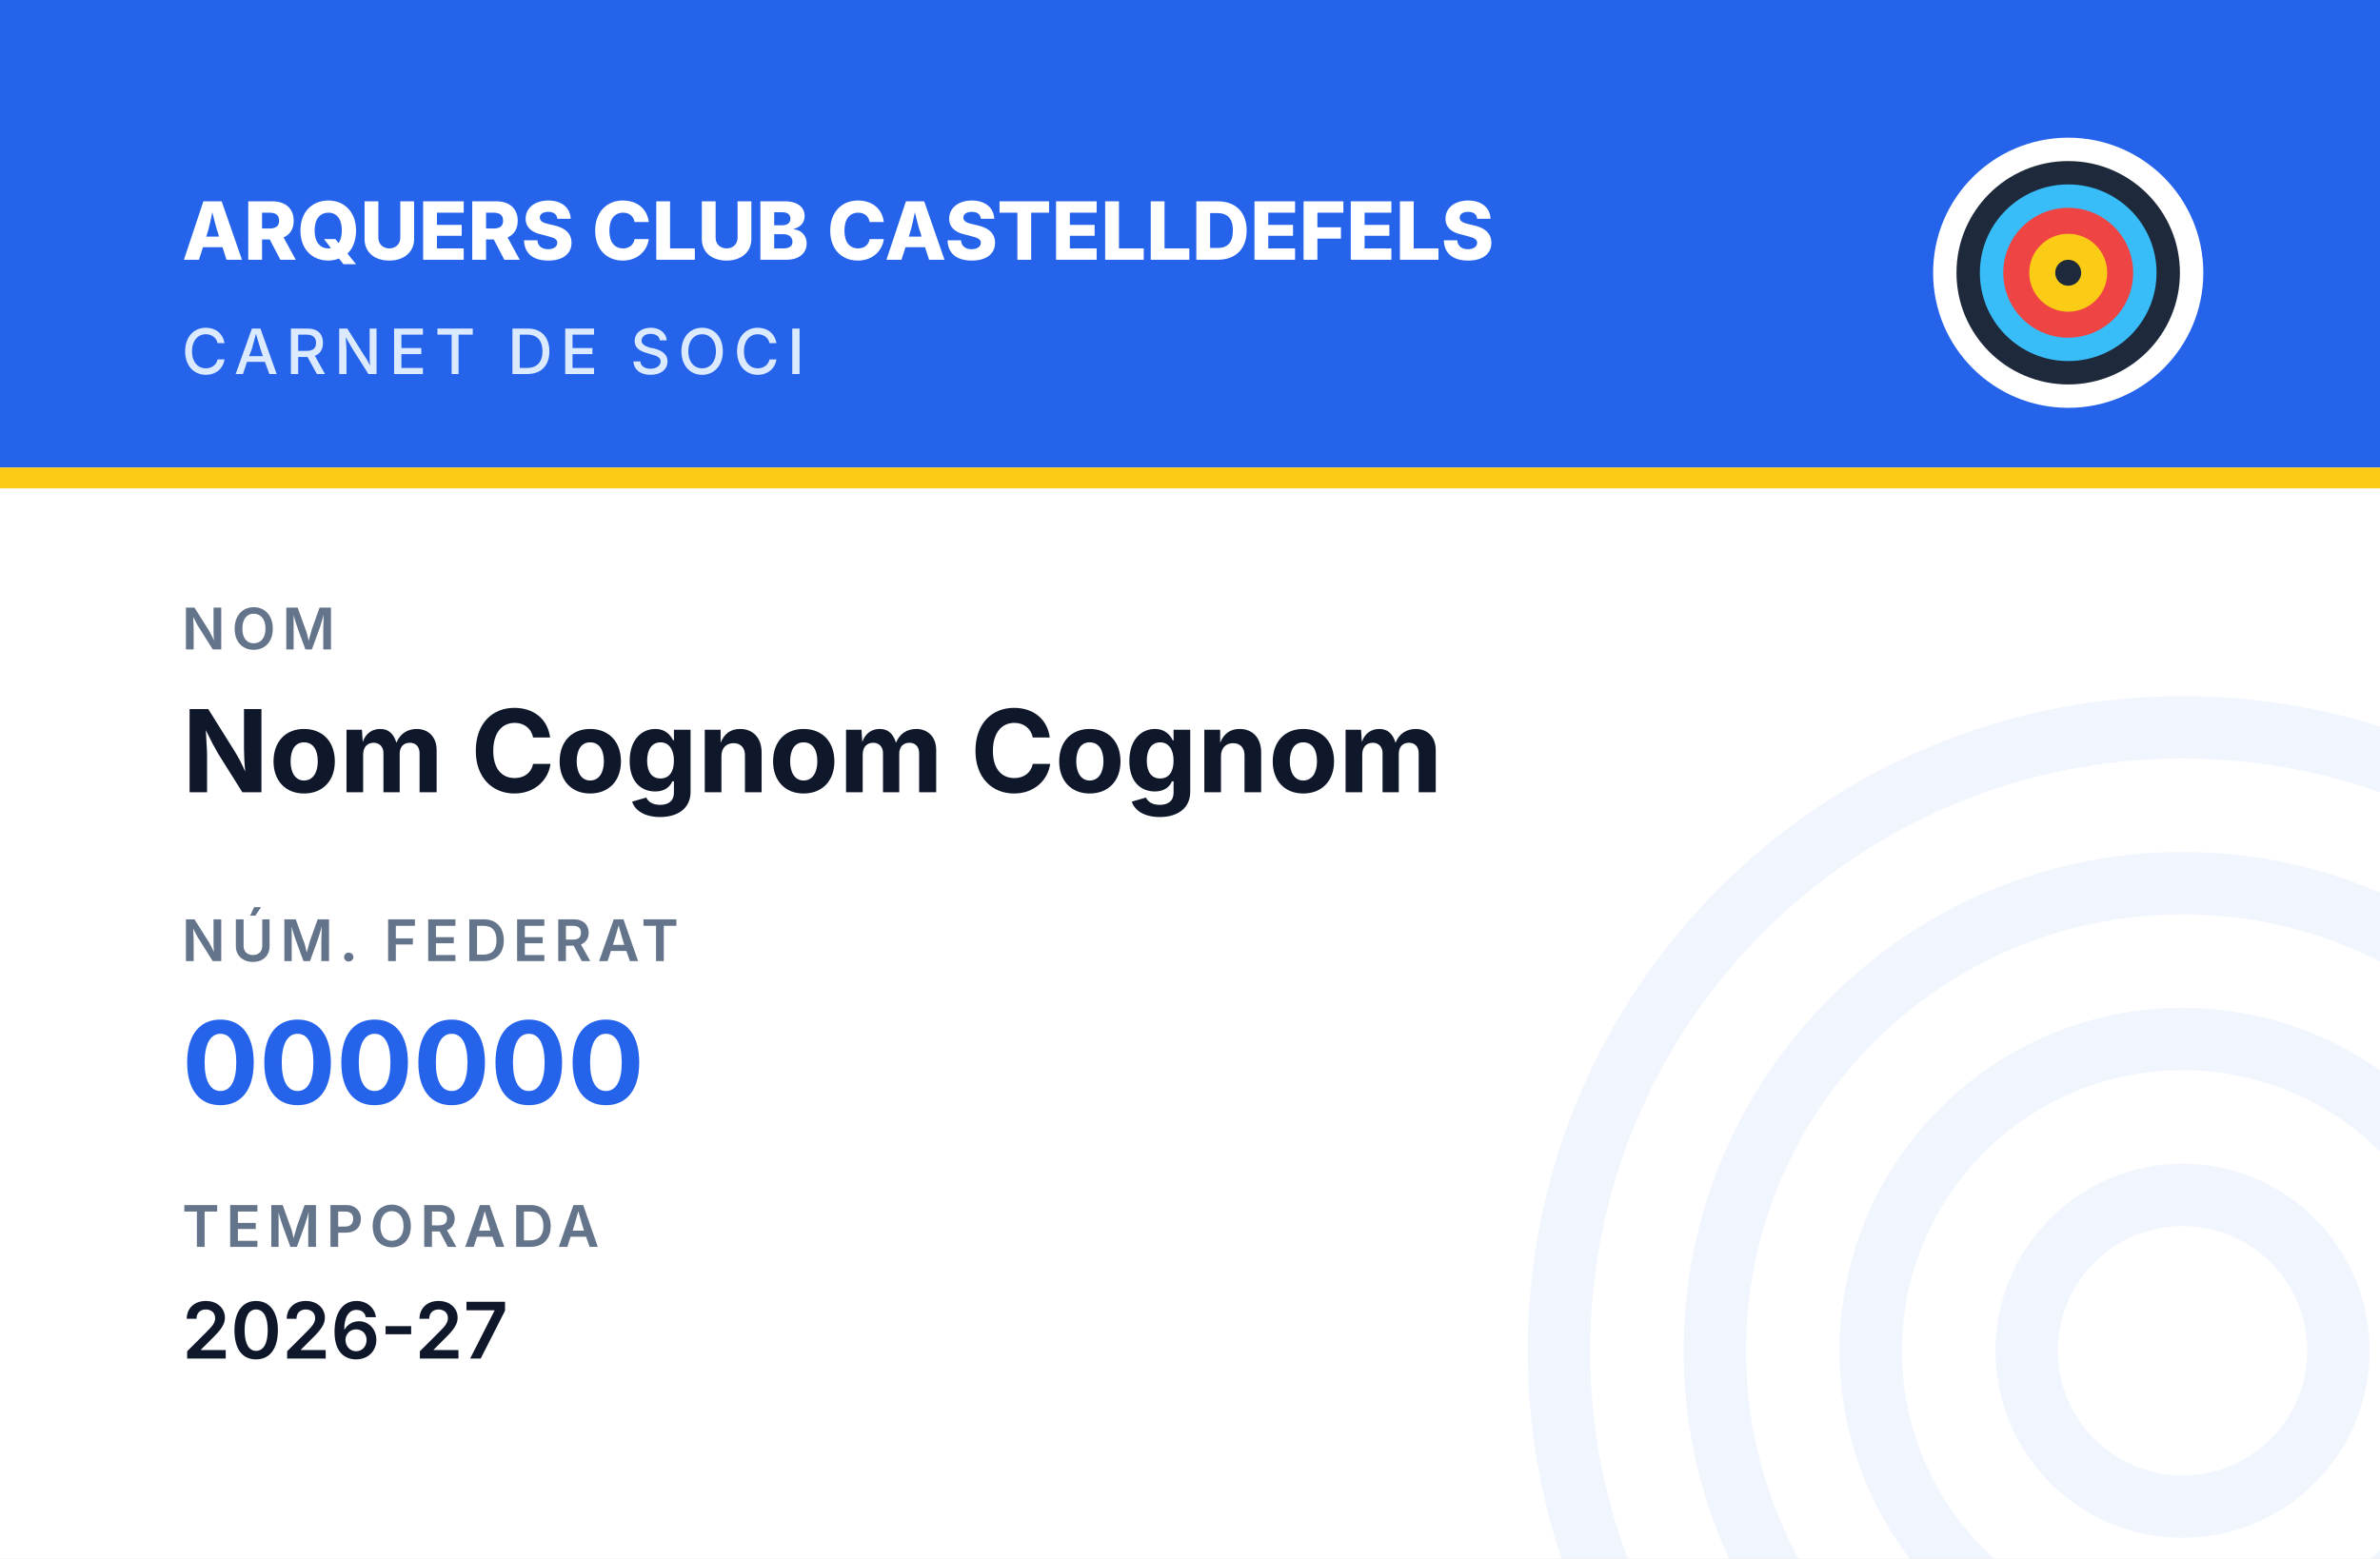
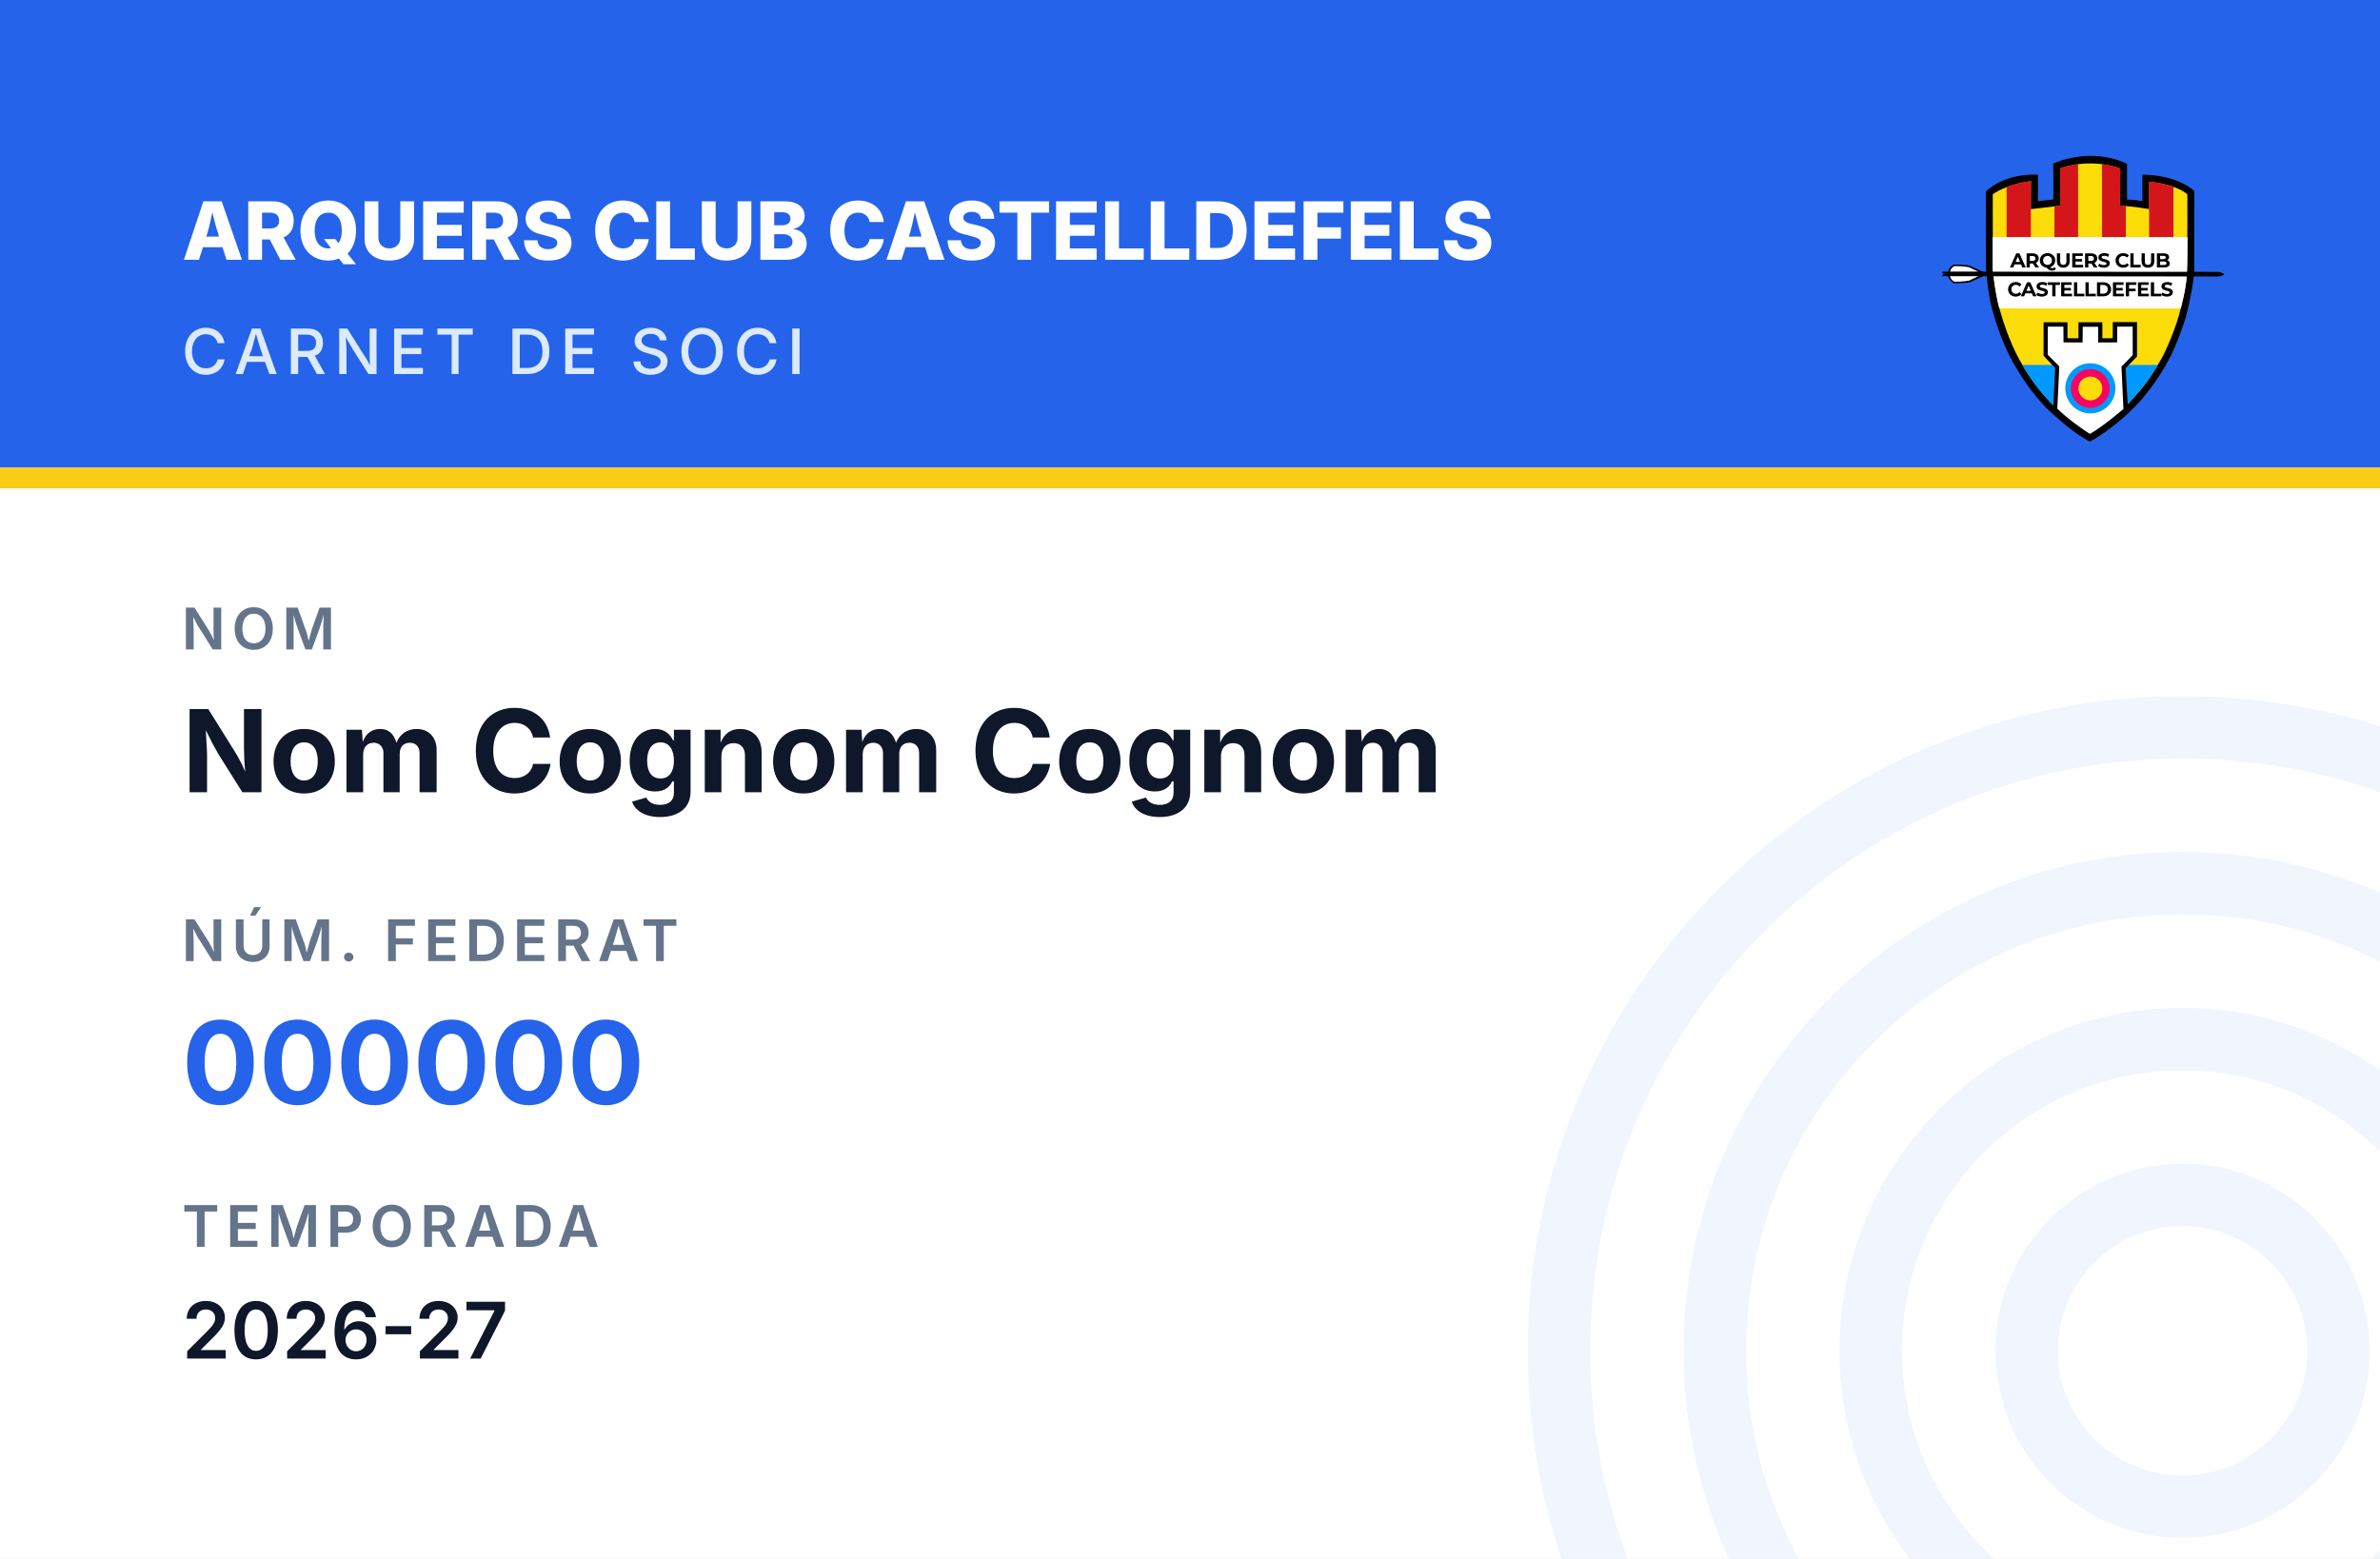
<svg xmlns="http://www.w3.org/2000/svg" width="91.6mm" height="60mm" viewBox="0 0 91.6 60">
  <defs>
    <style>
      .t { font-family: Inter, 'Helvetica Neue', Arial, sans-serif; }
      .label { font-size: 2.2px; font-weight: 600; letter-spacing: 0.25px; fill: #64748b; }
    </style>
    <clipPath id="clip-bleed">
      <rect width="91.6" height="60" />
    </clipPath>
  </defs>
  <g id="background" clip-path="url(#clip-bleed)">
    <rect width="91.6" height="60" fill="#ffffff" />
    <g opacity="0.07" fill="none" stroke="#2563eb" stroke-width="2.4">
      <circle cx="84" cy="52" r="6" />
      <circle cx="84" cy="52" r="12" />
      <circle cx="84" cy="52" r="18" />
      <circle cx="84" cy="52" r="24" />
    </g>
    <rect width="91.6" height="18" fill="#2563eb" />
    <rect y="18" width="91.6" height="0.8" fill="#facc15" />
  </g>
  <g id="header" class="t">
    <text x="7" y="10" font-size="3.1" font-weight="800" fill="#ffffff" letter-spacing="0">ARQUERS CLUB CASTELLDEFELS</text>
    <text x="7" y="14.4" font-size="2.4" font-weight="500" fill="#dbeafe" letter-spacing="0.3">CARNET DE SOCI</text>
  </g>
-   <g id="logo" transform="translate(79.6 10.5)">
-     <circle r="5.2" fill="#ffffff" />
-     <circle r="4.3" fill="#1e293b" />
-     <circle r="3.4" fill="#38bdf8" />
-     <circle r="2.5" fill="#ef4444" />
-     <circle r="1.5" fill="#facc15" />
-     <circle r="0.5" fill="#1e293b" />
+   <g id="logo" transform="translate(74.7477 6) scale(0.0608602)">
+     <g id="logo-g1" transform="translate(-12.17517,-34.64385)">
+       <g id="logo-g12" style="display:inline;opacity:1">
+         <path style="display:inline;opacity:1;fill:#000000;stroke-width:0.265" d="m 105.658,215.386 c 0,0 15.411,-8.115 30.075,-23.83 2.152,-2.105 12.02,-13.447 19.364,-27.292 2.689,-4.326 10.243,-22.076 12.441,-32.647 0.468,-2.292 3.695,-15.575 4.069,-24.789 0.047,-1.123 0.047,-49.953 0.047,-49.953 0,0 -10.243,-10.22 -32.834,-10.337 -0.047,10.617 0,16.885 0,16.885 0,0 -3.087,-1.029 -9.729,-1.169 0.047,-2.947 0,-22.544 0,-22.544 0,0 -20.299,-11.272 -46.679,-0.187 0.281,7.671 0.094,22.684 0.094,22.684 0,0 -6.338,0.655 -9.729,1.076 -0.047,-3.04 0,-16.744 0,-16.744 0,0 -19.504,-1.707 -32.928,10.524 0.094,3.181 0,47.661 0,47.661 0,0 0.987,15.43 3.736,26.199 0.608,1.918 5.328,20.936 14.725,36.593 0.795,1.403 10.21,18.124 22.979,29.629 2.152,1.847 13.798,12.956 24.368,18.241 z" id="logo-path17" />
+         <path style="display:inline;opacity:1;fill:#fcdd09;fill-opacity:1;stroke-width:0.265" d="m 105.629,210.531 c 0,0 13.242,-7.353 26.128,-21.244 7.296,-7.904 11.693,-13.4 18.826,-25.888 2.689,-4.326 10.22,-21.585 12.418,-32.156 0.468,-2.292 3.578,-13.283 3.952,-22.497 0.468,-15.014 0.304,-49.719 0.304,-49.719 0,0 -6.034,-6.174 -24.134,-8.021 -0.047,10.617 -0.023,17.306 -0.023,17.306 0,0 -9.986,-1.707 -18.452,-2.222 0.047,-2.947 0.164,-23.363 0.164,-23.363 0,0 -16.628,-7.273 -38.049,-0.21 0.281,7.671 0.05,23.691 0.05,23.691 0,0 -15.142,1.715 -18.533,2.136 -0.047,-3.04 0.048,-17.669 0.048,-17.669 0,0 -13.814,1.251 -24.129,8.24 0.094,3.181 -0.031,47.108 -0.031,47.108 0,0 1.533,15.417 4.329,25.367 0.608,1.918 5.094,19.931 14.491,35.587 3.392,5.997 11.161,17.117 20.732,26.708 5.805,5.264 11.747,10.326 21.909,16.846 z" id="logo-path18" />
+         <path style="display:inline;opacity:1;fill:#0099ff;fill-opacity:1;stroke-width:0.265" d="m 62.93,166.868 85.634,0.018 c 0,0 -14.324,26.862 -42.844,43.605 C 77.947,193.868 65.56,171.761 62.93,166.868 Z" id="logo-path1" />
+         <g id="logo-g11" style="display:inline">
+           <path style="opacity:1;fill:#d41519;fill-opacity:1;stroke-width:0.265;stroke-dasharray:none" d="m 52.923,86.351 h 15.324 l 0.088,-35.697 c 0,0 -7.691,0.633 -15.4,3.771 -0.032,0.869 -0.012,31.926 -0.012,31.926 z" id="logo-path8" />
+           <path style="opacity:1;fill:#d41519;fill-opacity:1;stroke-width:0.265;stroke-dasharray:none" d="M 83.144,86.185 H 98.152 V 39.89 c 0,0 -5.76,0.653 -11.371,2.578 l 0.047,23.733 -3.601,0.406 z" id="logo-path9" />
+           <path style="opacity:1;fill:#d41519;fill-opacity:1;stroke-width:0.265;stroke-dasharray:none" d="m 113.316,86.283 h 15.036 l -0.006,-19.931 -3.668,-0.279 0.134,-23.361 c 0,0 -4.989,-2.133 -11.563,-2.788 -0.045,1.318 0.067,46.359 0.067,46.359 z" id="logo-path10" />
+           <path style="opacity:1;fill:#d41519;fill-opacity:1;stroke-width:0.265;stroke-dasharray:none" d="m 143.187,86.216 h 15.282 V 54.263 c 0,0 -7.4,-2.691 -15.421,-3.272 0,1.497 0.013,35.352 0.013,35.352 z" id="logo-path11" />
+         </g>
+         <path style="display:inline;opacity:1;fill:#ffffff;fill-opacity:1;stroke-width:0.265;stroke-dasharray:none" d="m 48.348,131.13 114.737,0.066 c 0,0 3.202,-11.037 3.933,-21.725 0.407,-8.152 0.331,-23.416 0.331,-23.416 H 44.119 c 0,0 -0.083,15.313 0.033,20.009 -0.033,1.737 1.914,17.231 4.196,25.065 z" id="logo-path12" />
+         <g id="logo-g6" style="display:inline">
+           <path style="display:inline;fill:#000000;fill-opacity:1;stroke-width:0.265" d="m 82.522,196.608 22.755,15.779 12.889,-7.185 11.579,-9.805 -1.529,-26.486 7.204,-7.33 v -21.801 h -15.356 v 10.237 h -6.572 V 139.906 H 98.389 v 10.111 H 91.438 V 139.906 H 76.335 v 21.232 l 7.33,7.709 -1.231,24.347 z" id="logo-path5" />
+           <path style="display:inline;opacity:1;fill:#ffffff;stroke-width:0.265;stroke-dasharray:none" d="m 85.011,194.518 1.256,-26.704 -7.323,-7.363 0.045,-17.764 h 9.888 l 0.067,9.947 12.05,0.045 0.112,-9.929 h 9.731 v 9.929 l 12.01,-0.045 0.067,-9.947 9.743,-0.022 0.045,17.969 -7.107,7.371 1.23,26.689 c 0,0 -11.446,10.104 -21.106,15.798 -3.286,-1.706 -15.219,-10.319 -20.708,-15.973 z" id="logo-path6" />
+           <g id="logo-g4" style="display:inline">
+             <circle style="display:inline;fill:#0099ff;fill-opacity:1;stroke-width:0.307" id="logo-path2" cx="105.909" cy="181.676" r="15.861" />
+             <circle style="display:inline;fill:#f80362;fill-opacity:1;stroke-width:0.272" id="logo-path3" cx="105.846" cy="181.802" r="12.259" />
+             <circle style="display:inline;fill:#fcdd09;fill-opacity:1;stroke-width:0.241" id="logo-path4" cx="105.941" cy="181.77" r="7.551" />
+           </g>
+         </g>
+         <g id="logo-g15" style="display:inline">
+           <path style="display:inline;fill:#000000;fill-opacity:1;stroke-width:0.265;stroke-dasharray:none" d="m 39.325,108.674 c 0,0 -8.217,-3.974 -10.036,-4.584 -1.819,-0.61 -9.454,-0.74 -9.454,-0.74 0,0 -3.272,1.148 -3.807,4.64 0,1.076 -0.019,2.86 -0.019,2.86 0,0 0.449,2.364 3.349,4.328 5.308,0.15 10.284,-0.527 10.284,-0.527 l 9.695,-4.47 z" id="logo-path13" />
+           <path style="fill:#ffffff;fill-opacity:1;stroke-width:0.265;stroke-dasharray:none" d="M 35.366,108.073 H 17.108 c 0,0 0.321,-2.236 2.52,-3.575 0.959,-0.339 7.539,0.136 9.575,0.562 0.364,0.141 6.162,3.013 6.162,3.013 z" id="logo-path14" />
+           <path style="fill:#ffffff;fill-opacity:1;stroke-width:0.265;stroke-dasharray:none" d="M 35.366,110.582 H 17.108 c 0,0 0.321,2.236 2.52,3.575 0.959,0.339 7.539,-0.136 9.575,-0.562 0.364,-0.141 6.162,-3.013 6.162,-3.013 z" id="logo-path15" />
+         </g>
+         <path style="display:inline;fill:#000000;fill-opacity:1;stroke-width:0.265;stroke-dasharray:none" d="m 12.189,107.909 c 0,0 -0.237,1.206 1.222,1.315 0.196,0.017 1.62,0.181 1.62,0.181 l -1.618,0.08 c 0,0 -1.114,0.073 -1.119,1.276 0.785,0.008 174.89,0.182 174.89,0.182 0,0 2.203,-0.207 3.305,-1.385 -1.18,-0.996 -2.255,-1.327 -3.313,-1.534 -0.405,-0.008 -174.987,-0.116 -174.987,-0.116 z" id="logo-path16" />
+         <path style="font-weight:bold;font-size:48px;line-height:1.44;font-family:Montserrat;-inkscape-font-specification:'Montserrat Bold';text-align:center;letter-spacing:-1.5px;word-spacing:0px;text-anchor:middle;white-space:pre;stroke-width:1.002" d="m 203.341,331.676 14.976,-33.6 h 7.68 l 15.024,33.6 h -8.16 l -12.288,-29.664 h 3.072 l -12.336,29.664 z m 7.488,-7.2 2.064,-5.904 h 17.28 l 2.112,5.904 z m 32.196,7.2 v -33.6 h 14.352 q 7.008,0 10.896,3.264 3.888,3.216 3.888,8.928 0,3.744 -1.776,6.48 -1.776,2.688 -5.04,4.128 -3.264,1.44 -7.776,1.44 h -10.224 l 3.456,-3.408 v 12.768 z m 21.36,0 -8.4,-12.192 h 8.304 l 8.496,12.192 z m -13.584,-11.904 -3.456,-3.648 h 9.792 q 3.6,0 5.376,-1.536 1.776,-1.584 1.776,-4.32 0,-2.784 -1.776,-4.32 -1.776,-1.536 -5.376,-1.536 h -9.792 l 3.456,-3.696 z m 42.276,12.48 q -3.936,0 -7.344,-1.296 -3.36,-1.296 -5.856,-3.648 -2.448,-2.352 -3.84,-5.52 -1.344,-3.168 -1.344,-6.912 0,-3.744 1.344,-6.912 1.392,-3.168 3.888,-5.52 2.496,-2.352 5.856,-3.648 3.36,-1.296 7.296,-1.296 3.984,0 7.296,1.296 3.36,1.296 5.808,3.648 2.496,2.304 3.888,5.472 1.392,3.168 1.392,6.96 0,3.744 -1.392,6.96 -1.392,3.168 -3.888,5.52 -2.448,2.304 -5.808,3.6 -3.312,1.296 -7.296,1.296 z m 10.992,7.152 q -1.968,0 -3.744,-0.432 -1.728,-0.432 -3.456,-1.392 -1.68,-0.96 -3.552,-2.592 -1.824,-1.632 -3.984,-4.032 l 8.16,-2.064 q 1.296,1.776 2.4,2.832 1.104,1.056 2.112,1.488 1.056,0.432 2.208,0.432 3.072,0 5.472,-2.496 l 3.456,4.128 q -3.408,4.128 -9.072,4.128 z m -10.992,-13.776 q 2.256,0 4.128,-0.768 1.92,-0.768 3.36,-2.208 1.44,-1.44 2.208,-3.408 0.816,-2.016 0.816,-4.368 0,-2.4 -0.816,-4.368 -0.768,-1.968 -2.208,-3.408 -1.44,-1.44 -3.36,-2.208 -1.872,-0.768 -4.128,-0.768 -2.256,0 -4.176,0.768 -1.92,0.768 -3.36,2.208 -1.392,1.44 -2.208,3.408 -0.768,1.968 -0.768,4.368 0,2.352 0.768,4.368 0.816,1.968 2.208,3.408 1.44,1.44 3.36,2.208 1.92,0.768 4.176,0.768 z m 37.668,6.624 q -7.152,0 -11.184,-3.984 -4.032,-3.984 -4.032,-11.376 v -18.816 h 7.776 v 18.528 q 0,4.8 1.968,6.912 1.968,2.112 5.52,2.112 3.552,0 5.52,-2.112 1.968,-2.112 1.968,-6.912 v -18.528 h 7.68 v 18.816 q 0,7.392 -4.032,11.376 -4.032,3.984 -11.184,3.984 z m 21.396,-0.576 v -33.6 h 25.392 v 6.24 h -17.664 v 21.12 h 18.288 v 6.24 z m 7.152,-14.016 v -6.048 h 16.176 v 6.048 z m 23.556,14.016 v -33.6 h 14.352 q 7.008,0 10.896,3.264 3.888,3.216 3.888,8.928 0,3.744 -1.776,6.48 -1.776,2.688 -5.04,4.128 -3.264,1.44 -7.776,1.44 h -10.224 l 3.456,-3.408 v 12.768 z m 21.36,0 -8.4,-12.192 h 8.304 l 8.496,12.192 z m -13.584,-11.904 -3.456,-3.648 h 9.792 q 3.6,0 5.376,-1.536 1.776,-1.584 1.776,-4.32 0,-2.784 -1.776,-4.32 -1.776,-1.536 -5.376,-1.536 h -9.792 l 3.456,-3.696 z m 37.044,12.48 q -4.032,0 -7.728,-1.056 -3.696,-1.104 -5.952,-2.832 l 2.64,-5.856 q 2.16,1.536 5.088,2.544 2.976,0.96 6,0.96 2.304,0 3.696,-0.432 1.44,-0.48 2.112,-1.296 0.672,-0.816 0.672,-1.872 0,-1.344 -1.056,-2.112 -1.056,-0.816 -2.784,-1.296 -1.728,-0.528 -3.84,-0.96 -2.064,-0.48 -4.176,-1.152 -2.064,-0.672 -3.792,-1.728 -1.728,-1.056 -2.832,-2.784 -1.056,-1.728 -1.056,-4.416 0,-2.88 1.536,-5.232 1.584,-2.4 4.704,-3.792 3.168,-1.44 7.92,-1.44 3.168,0 6.24,0.768 3.072,0.72 5.424,2.208 l -2.4,5.904 q -2.352,-1.344 -4.704,-1.968 -2.352,-0.672 -4.608,-0.672 -2.256,0 -3.696,0.528 -1.44,0.528 -2.064,1.392 -0.624,0.816 -0.624,1.92 0,1.296 1.056,2.112 1.056,0.768 2.784,1.248 1.728,0.48 3.792,0.96 2.112,0.48 4.176,1.104 2.112,0.624 3.84,1.68 1.728,1.056 2.784,2.784 1.104,1.728 1.104,4.368 0,2.832 -1.584,5.184 -1.584,2.352 -4.752,3.792 -3.12,1.44 -7.92,1.44 z m 46.248,0 q -3.888,0 -7.248,-1.248 -3.312,-1.296 -5.76,-3.648 -2.448,-2.352 -3.84,-5.52 -1.344,-3.168 -1.344,-6.96 0,-3.792 1.344,-6.96 1.392,-3.168 3.84,-5.52 2.496,-2.352 5.808,-3.6 3.312,-1.296 7.248,-1.296 4.368,0 7.872,1.536 3.552,1.488 5.952,4.416 l -4.992,4.608 q -1.728,-1.968 -3.84,-2.928 -2.112,-1.008 -4.608,-1.008 -2.352,0 -4.32,0.768 -1.968,0.768 -3.408,2.208 -1.44,1.44 -2.256,3.408 -0.768,1.968 -0.768,4.368 0,2.4 0.768,4.368 0.816,1.968 2.256,3.408 1.44,1.44 3.408,2.208 1.968,0.768 4.32,0.768 2.496,0 4.608,-0.96 2.112,-1.008 3.84,-3.024 l 4.992,4.608 q -2.4,2.928 -5.952,4.464 -3.504,1.536 -7.92,1.536 z m 17.172,-0.576 v -33.6 h 7.776 v 27.264 h 16.848 v 6.336 z m 42.006,0.576 q -7.152,0 -11.184,-3.984 -4.032,-3.984 -4.032,-11.376 v -18.816 h 7.776 v 18.528 q 0,4.8 1.968,6.912 1.968,2.112 5.52,2.112 3.552,0 5.52,-2.112 1.968,-2.112 1.968,-6.912 v -18.528 h 7.68 v 18.816 q 0,7.392 -4.032,11.376 -4.032,3.984 -11.184,3.984 z m 21.396,-0.576 v -33.6 h 16.416 q 6.336,0 9.504,2.4 3.216,2.4 3.216,6.336 0,2.64 -1.296,4.608 -1.296,1.92 -3.552,2.976 -2.256,1.056 -5.184,1.056 l 0.912,-1.968 q 3.168,0 5.616,1.056 2.448,1.008 3.792,3.024 1.392,2.016 1.392,4.944 0,4.32 -3.408,6.768 -3.408,2.4 -10.032,2.4 z m 7.728,-5.856 h 9.072 q 3.024,0 4.56,-0.96 1.584,-1.008 1.584,-3.168 0,-2.112 -1.584,-3.12 -1.536,-1.056 -4.56,-1.056 h -9.648 v -5.664 h 8.304 q 2.832,0 4.32,-0.96 1.536,-1.008 1.536,-3.024 0,-1.968 -1.536,-2.928 -1.488,-1.008 -4.32,-1.008 h -7.728 z m -345.178,75.552 q -3.888,0 -7.248,-1.248 -3.312,-1.296 -5.76,-3.648 -2.448,-2.352 -3.84,-5.52 -1.344,-3.168 -1.344,-6.96 0,-3.792 1.344,-6.96 1.392,-3.168 3.84,-5.52 2.496,-2.352 5.808,-3.6 3.312,-1.296 7.248,-1.296 4.368,0 7.872,1.536 3.552,1.488 5.952,4.416 l -4.992,4.608 q -1.728,-1.968 -3.84,-2.928 -2.112,-1.008 -4.608,-1.008 -2.352,0 -4.32,0.768 -1.968,0.768 -3.408,2.208 -1.44,1.44 -2.256,3.408 -0.768,1.968 -0.768,4.368 0,2.4 0.768,4.368 0.816,1.968 2.256,3.408 1.44,1.44 3.408,2.208 1.968,0.768 4.32,0.768 2.496,0 4.608,-0.96 2.112,-1.008 3.84,-3.024 l 4.992,4.608 q -2.4,2.928 -5.952,4.464 -3.504,1.536 -7.92,1.536 z m 12.102,-0.576 14.976,-33.6 h 7.68 l 15.024,33.6 h -8.16 l -12.288,-29.664 h 3.072 l -12.336,29.664 z m 7.488,-7.2 2.064,-5.904 h 17.28 l 2.112,5.904 z m 43.236,7.776 q -4.032,0 -7.728,-1.056 -3.696,-1.104 -5.952,-2.832 l 2.64,-5.856 q 2.16,1.536 5.088,2.544 2.976,0.96 6,0.96 2.304,0 3.696,-0.432 1.44,-0.48 2.112,-1.296 0.672,-0.816 0.672,-1.872 0,-1.344 -1.056,-2.112 -1.056,-0.816 -2.784,-1.296 -1.728,-0.528 -3.84,-0.96 -2.064,-0.48 -4.176,-1.152 -2.064,-0.672 -3.792,-1.728 -1.728,-1.056 -2.832,-2.784 -1.056,-1.728 -1.056,-4.416 0,-2.88 1.536,-5.232 1.584,-2.4 4.704,-3.792 3.168,-1.44 7.92,-1.44 3.168,0 6.24,0.768 3.072,0.72 5.424,2.208 l -2.4,5.904 q -2.352,-1.344 -4.704,-1.968 -2.352,-0.672 -4.608,-0.672 -2.256,0 -3.696,0.528 -1.44,0.528 -2.064,1.392 -0.624,0.816 -0.624,1.92 0,1.296 1.056,2.112 1.056,0.768 2.784,1.248 1.728,0.48 3.792,0.96 2.112,0.48 4.176,1.104 2.112,0.624 3.84,1.68 1.728,1.056 2.784,2.784 1.104,1.728 1.104,4.368 0,2.832 -1.584,5.184 -1.584,2.352 -4.752,3.792 -3.12,1.44 -7.92,1.44 z m 24.564,-0.576 v -27.264 h -10.752 v -6.336 h 29.28 v 6.336 h -10.752 v 27.264 z m 21.204,0 v -33.6 h 25.392 v 6.24 h -17.664 v 21.12 h 18.288 v 6.24 z m 7.152,-14.016 v -6.048 h 16.176 v 6.048 z m 23.556,14.016 v -33.6 h 7.776 v 27.264 h 16.848 v 6.336 z m 27.492,0 v -33.6 h 7.776 v 27.264 h 16.848 v 6.336 z m 27.492,0 v -33.6 h 15.264 q 5.472,0 9.648,2.112 4.176,2.064 6.528,5.808 2.352,3.744 2.352,8.88 0,5.088 -2.352,8.88 -2.352,3.744 -6.528,5.856 -4.176,2.064 -9.648,2.064 z m 7.776,-6.384 h 7.104 q 3.36,0 5.808,-1.248 2.496,-1.296 3.84,-3.648 1.392,-2.352 1.392,-5.52 0,-3.216 -1.392,-5.52 -1.344,-2.352 -3.84,-3.6 -2.448,-1.296 -5.808,-1.296 h -7.104 z m 30.372,6.384 v -33.6 h 25.392 v 6.24 h -17.664 v 21.12 h 18.288 v 6.24 z m 7.152,-14.016 v -6.048 h 16.176 v 6.048 z m 23.556,14.016 v -33.6 h 25.392 v 6.24 h -17.616 v 27.36 z m 7.2,-12.24 v -6.24 h 16.128 v 6.24 z m 21.972,12.24 v -33.6 h 25.392 v 6.24 h -17.664 v 21.12 h 18.288 v 6.24 z m 7.152,-14.016 v -6.048 h 16.176 v 6.048 z m 23.556,14.016 v -33.6 h 7.776 v 27.264 h 16.848 v 6.336 z m 38.358,0.576 q -4.032,0 -7.728,-1.056 -3.696,-1.104 -5.952,-2.832 l 2.64,-5.856 q 2.16,1.536 5.088,2.544 2.976,0.96 6,0.96 2.304,0 3.696,-0.432 1.44,-0.48 2.112,-1.296 0.672,-0.816 0.672,-1.872 0,-1.344 -1.056,-2.112 -1.056,-0.816 -2.784,-1.296 -1.728,-0.528 -3.84,-0.96 -2.064,-0.48 -4.176,-1.152 -2.064,-0.672 -3.792,-1.728 -1.728,-1.056 -2.832,-2.784 -1.056,-1.728 -1.056,-4.416 0,-2.88 1.536,-5.232 1.584,-2.4 4.704,-3.792 3.168,-1.44 7.92,-1.44 3.168,0 6.24,0.768 3.072,0.72 5.424,2.208 l -2.4,5.904 q -2.352,-1.344 -4.704,-1.968 -2.352,-0.672 -4.608,-0.672 -2.256,0 -3.696,0.528 -1.44,0.528 -2.064,1.392 -0.624,0.816 -0.624,1.92 0,1.296 1.056,2.112 1.056,0.768 2.784,1.248 1.728,0.48 3.792,0.96 2.112,0.48 4.176,1.104 2.112,0.624 3.84,1.68 1.728,1.056 2.784,2.784 1.104,1.728 1.104,4.368 0,2.832 -1.584,5.184 -1.584,2.352 -4.752,3.792 -3.12,1.44 -7.92,1.44 z" id="logo-text16" transform="matrix(0.2645833,0,0,0.2645833,1.274768,17.46004)" aria-label="ARQUERS CLUB&#10;CASTELLDEFELS" />
+       </g>
+     </g>
  </g>
  <g id="fields" class="t">
    <text class="label" x="7" y="25">NOM</text>
    <text id="nombre" data-field="nombre" data-max-width="70" data-min-size="2.8" x="7" y="30.5" font-size="4.4" font-weight="700" fill="#0f172a" text-anchor="start">Nom Cognom Cognom</text>
    <text class="label" x="7" y="37">NÚM. FEDERAT</text>
    <text id="num_federado" data-field="num_federado" data-max-width="40" data-min-size="3.5" x="7" y="42.5" font-size="4.4" font-weight="700" fill="#2563eb" text-anchor="start" font-variant-numeric="tabular-nums">000000</text>
    <text class="label" x="7" y="48">TEMPORADA</text>
    <text id="temporada" data-field="temporada" data-static="true" data-max-width="30" data-min-size="2.4" x="7" y="52.3" font-size="3" font-weight="600" fill="#0f172a" text-anchor="start">2026-27</text>
  </g>
  <g id="guides" display="none" fill="none" stroke-width="0.15">
    <rect x="3" y="3" width="85.6" height="54" rx="3.18" stroke="#ef4444" />
    <rect x="6" y="6" width="79.6" height="48" stroke="#22c55e" stroke-dasharray="1 0.6" />
  </g>
</svg>
